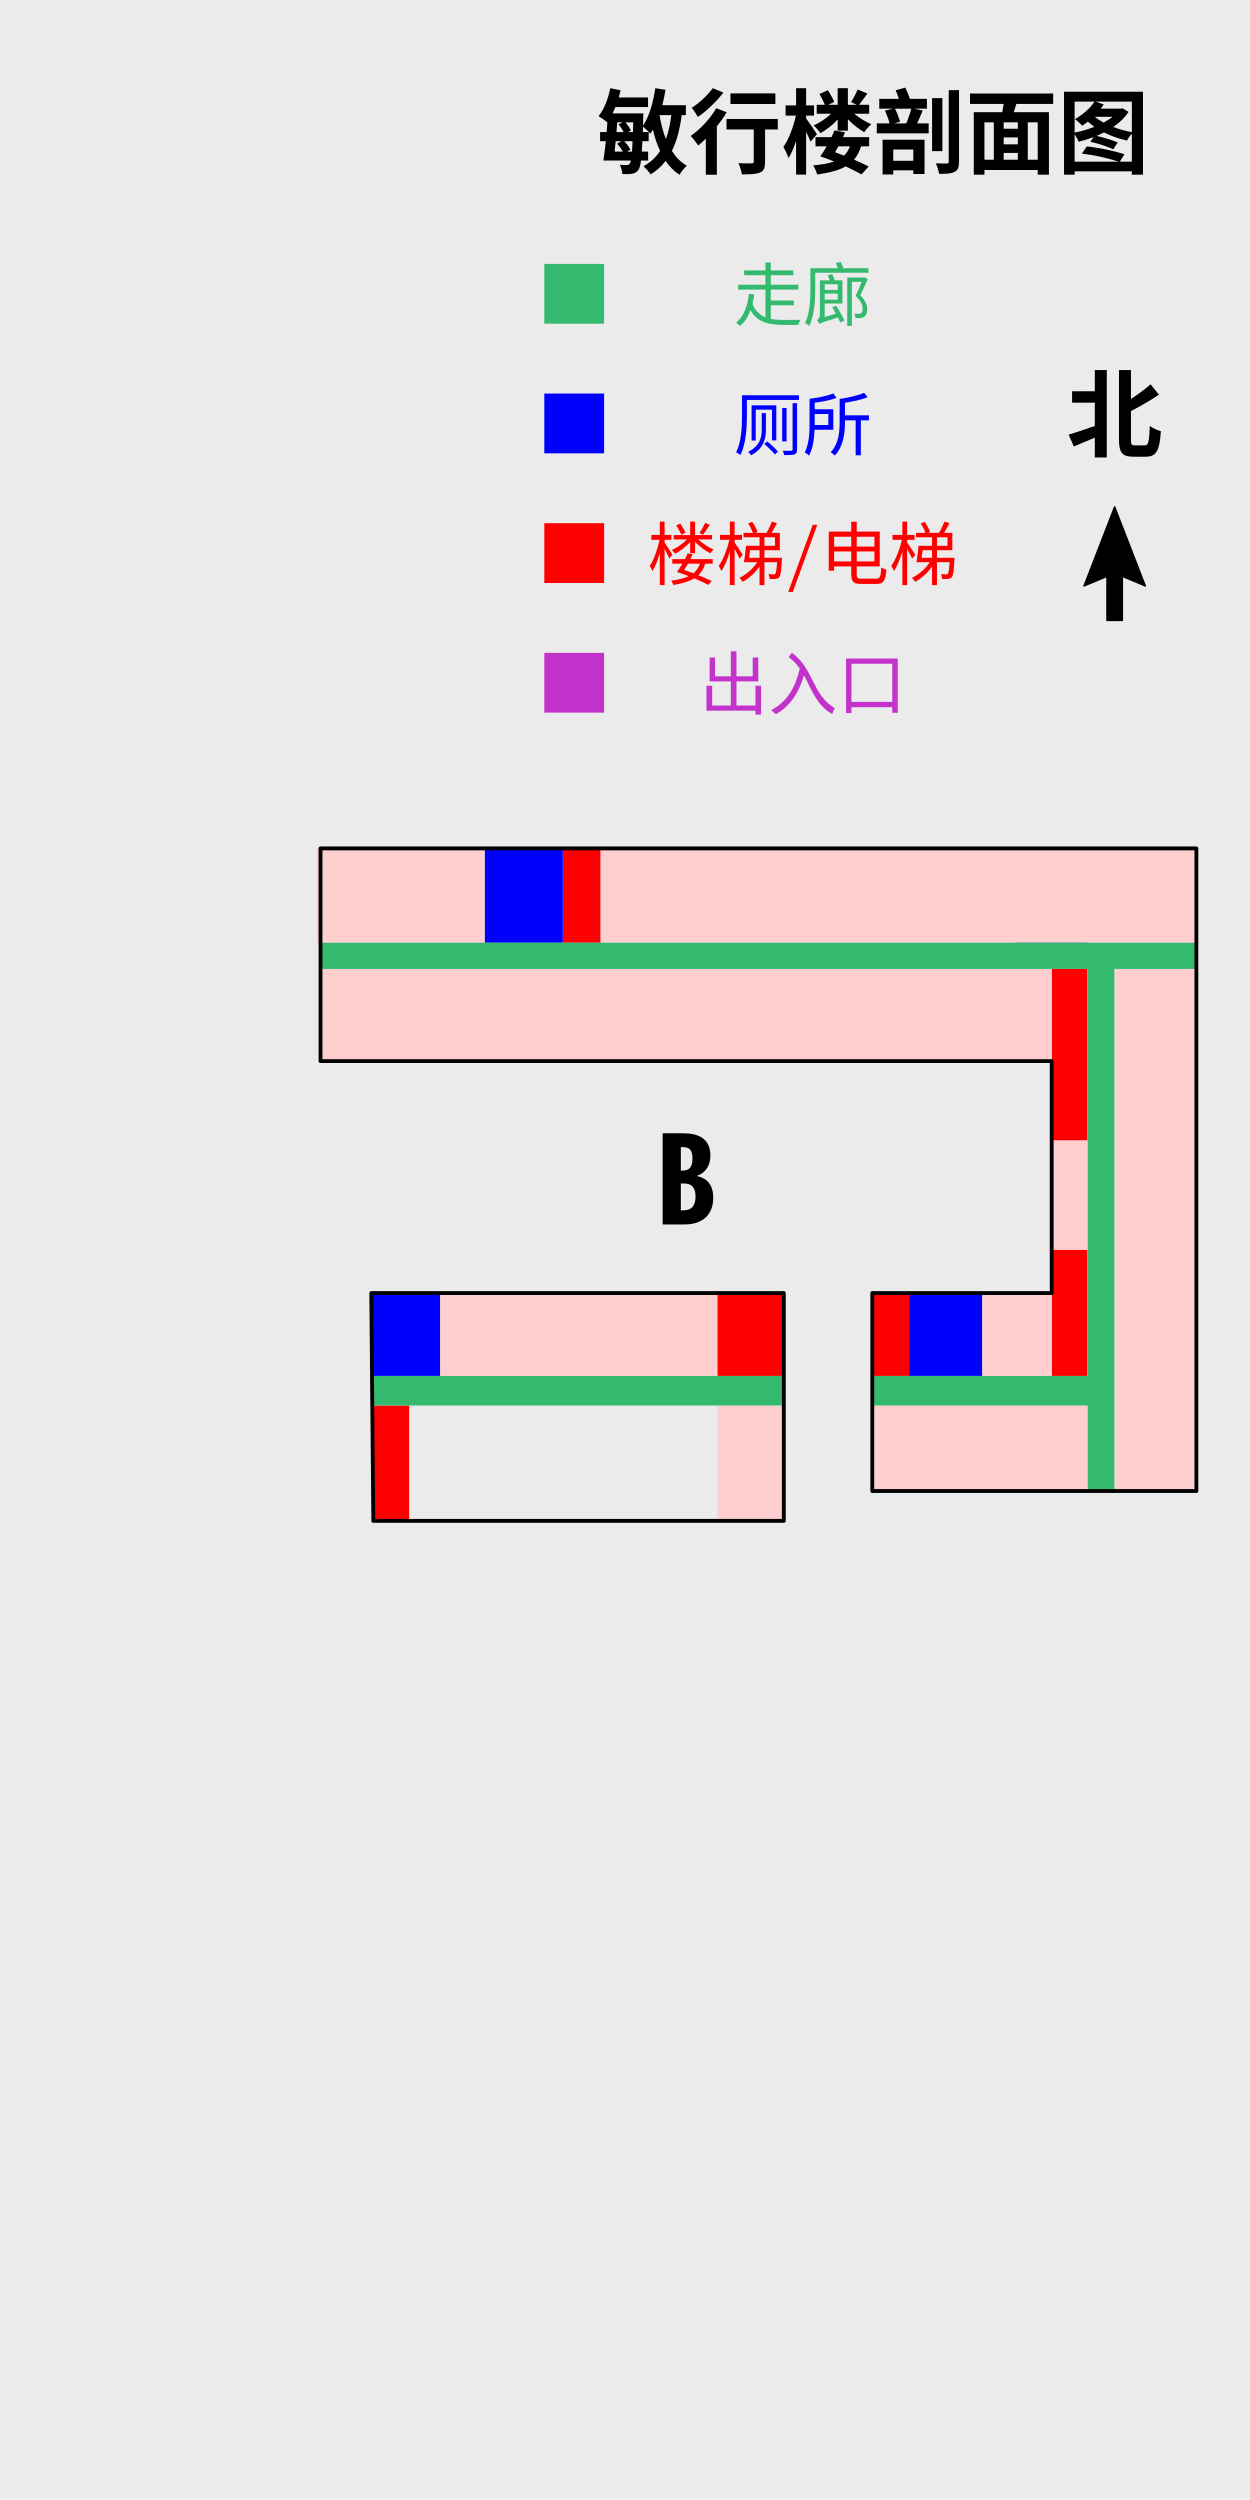
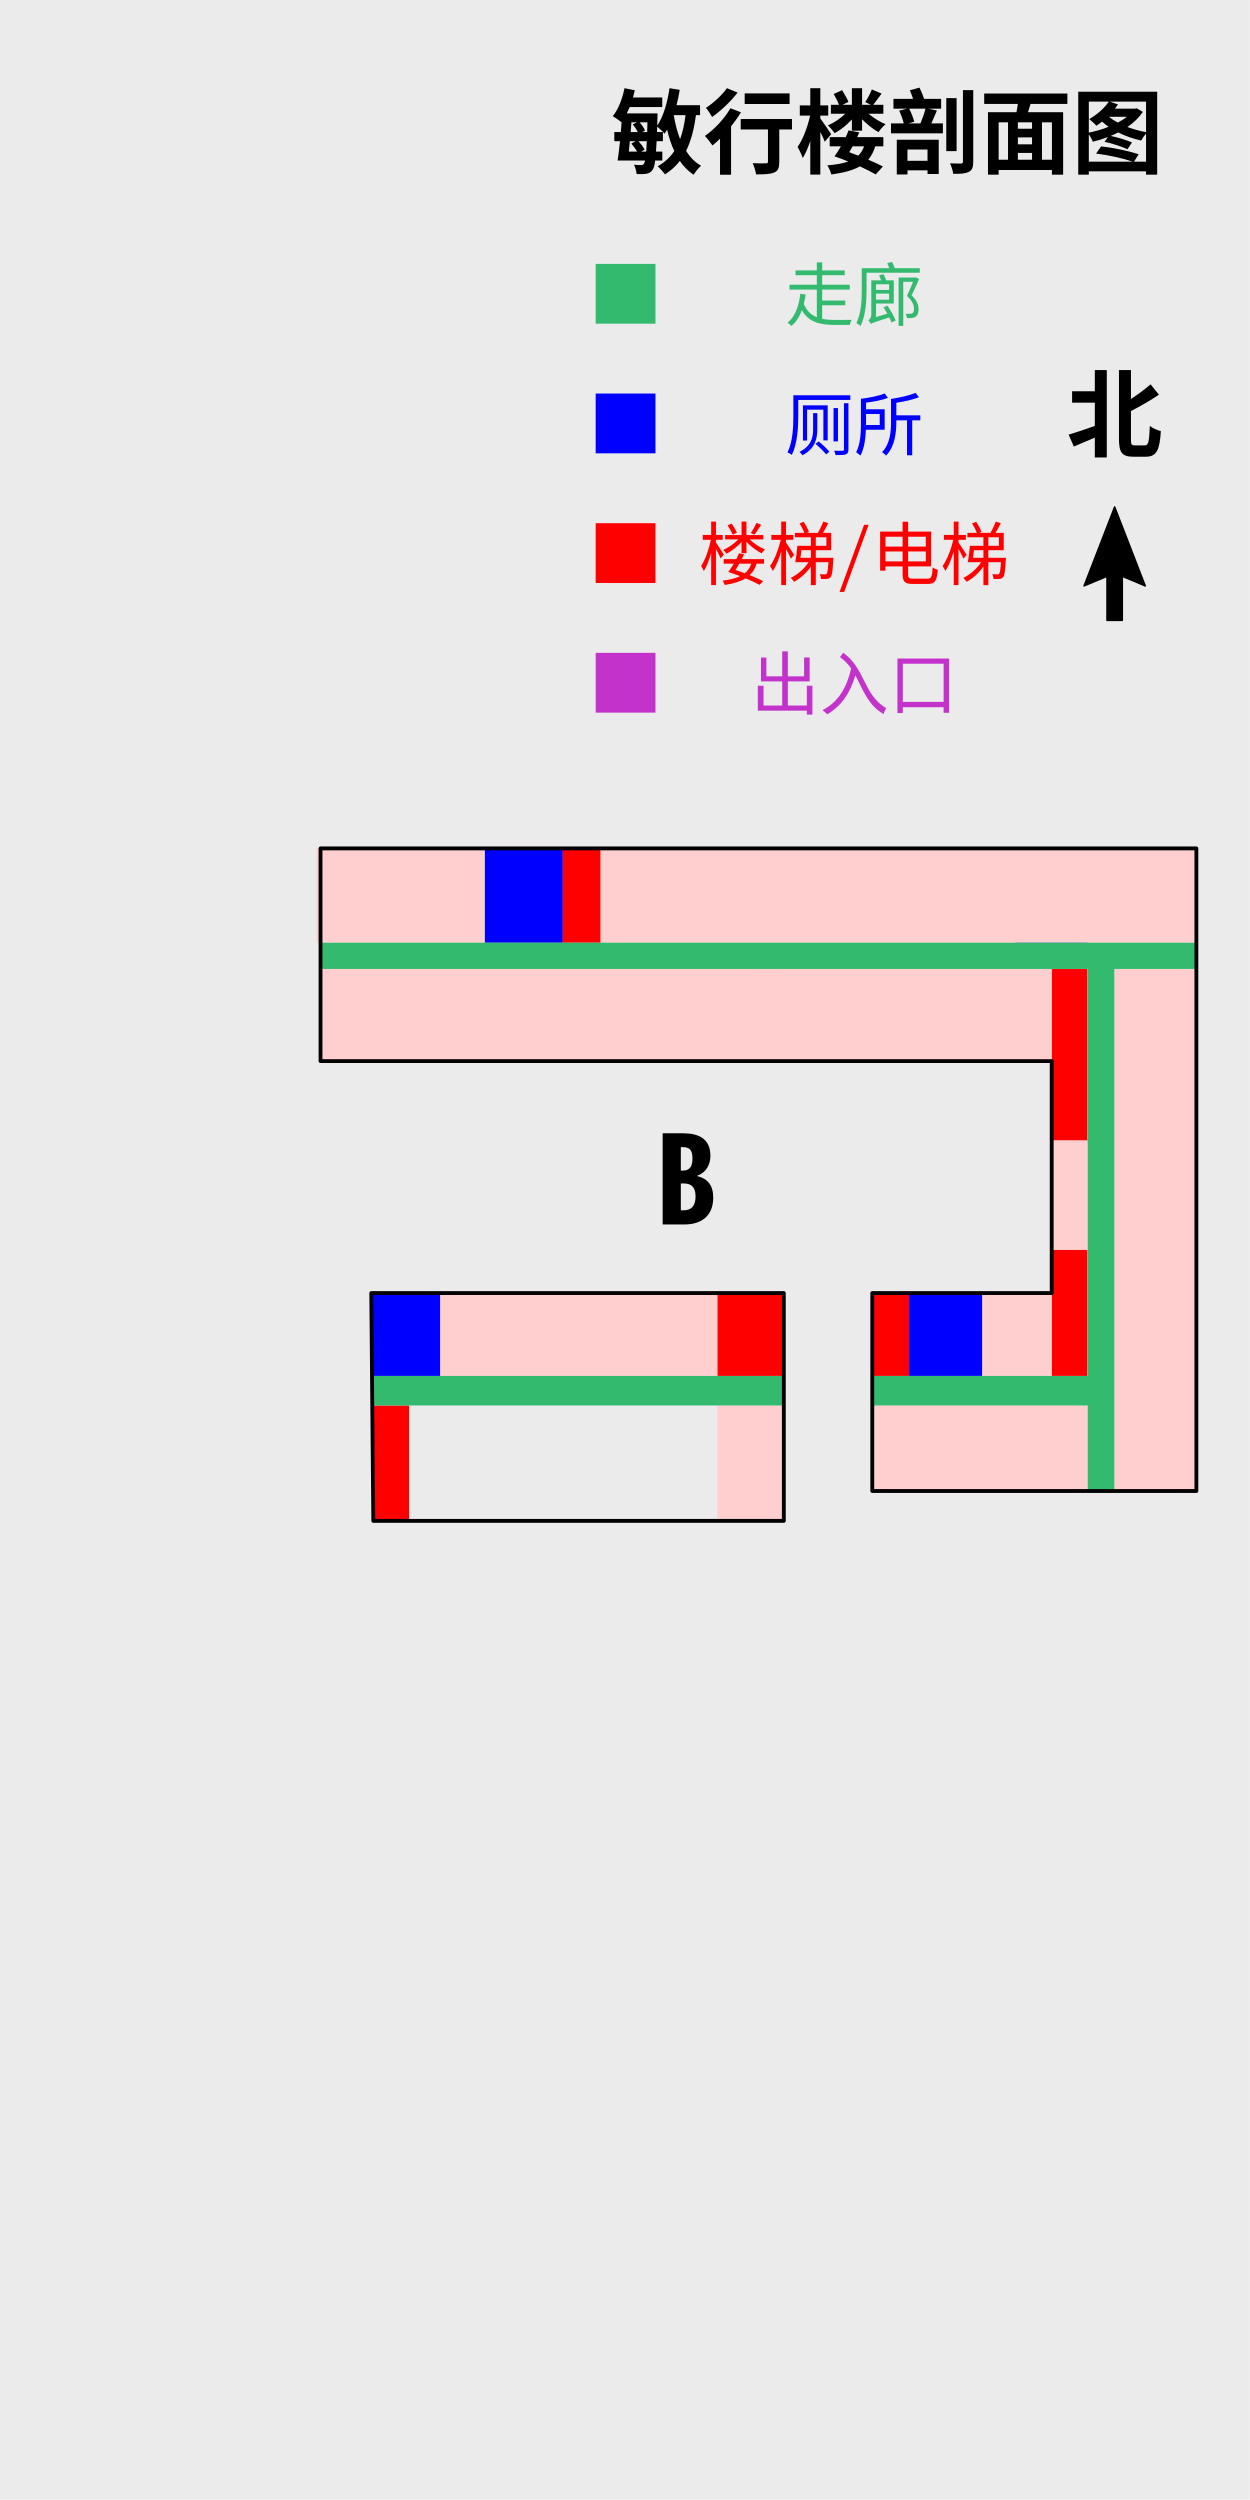
<svg xmlns="http://www.w3.org/2000/svg" width="100%" height="100%" viewBox="0 0 2717 5434" version="1.1" xml:space="preserve" style="fill-rule:evenodd;clip-rule:evenodd;stroke-linecap:round;stroke-linejoin:round;stroke-miterlimit:1.5;">
  <rect id="背景" x="0" y="-0" width="2716.53" height="5433.07" style="fill:#ebebeb;" />
-   <g id="B-1">
+   <g id="B:-1">
    <g id="楼梯">
      <rect x="1223.28" y="1844.06" width="82.254" height="205.051" style="fill:#f00;" />
      <rect x="811.414" y="3054.98" width="77.874" height="250.78" style="fill:#f00;" />
      <rect x="1559.16" y="2809.49" width="144.537" height="181.228" style="fill:#f00;" />
      <rect x="1894.12" y="2809.49" width="81.871" height="181.228" style="fill:#f00;" />
      <rect x="2285.96" y="2716.53" width="77.698" height="274.18" style="fill:#f00;" />
      <rect x="2285.96" y="2106.08" width="77.698" height="376.122" style="fill:#f00;" />
    </g>
    <g id="卫生间">
      <rect x="2206.68" y="1844.06" width="156.979" height="205.051" style="fill:#00f;" />
      <rect x="1976" y="2810.63" width="159.16" height="180.085" style="fill:#00f;" />
      <rect x="807.005" y="2810.63" width="149.977" height="180.085" style="fill:#00f;" />
      <rect x="1053.4" y="1844.06" width="169.885" height="205.051" style="fill:#00f;" />
    </g>
    <g id="房间-1F">
      <rect id="zone-21x09-21x09" x="1559.16" y="3054.98" width="144.537" height="250.78" style="fill:#ffcece;" />
      <rect id="zone-21x01-21x08" x="956.983" y="2810.63" width="602.179" height="180.085" style="fill:#ffcece;" />
      <rect id="zone-22x39-22x43" x="696.699" y="2101.47" width="948.987" height="205.051" style="fill:#ffcece;" />
      <rect id="zone-22x33-22x38" x="1645.69" y="2101.47" width="640.278" height="204.949" style="fill:#ffcece;" />
      <rect id="zone-22x32-22x32" x="2285.96" y="2478.44" width="78.3" height="238.094" style="fill:#ffcece;" />
      <rect id="zone-22x30-22x31" x="2135.16" y="2810.63" width="150.808" height="180.085" style="fill:#ffcece;" />
      <rect id="zone-22x26-22x29" x="1895.98" y="3054.98" width="468.28" height="185.865" style="fill:#ffcece;" />
      <rect id="zone-22x13-22x25" x="2422.14" y="2106.08" width="178.303" height="1134.76" style="fill:#ffcece;" />
      <rect id="zone-22x04-22x12" x="1305.54" y="1844.06" width="1294.91" height="205.051" style="fill:#ffcece;" />
      <rect id="zone-22x01-22x03" x="688.331" y="1844.06" width="365.068" height="205.051" style="fill:#ffcece;" />
    </g>
    <g>
      <path d="M2600.45,2049.11l-0,56.974l-178.303,-0l0,1134.76l-57.878,-0l-0,-185.865l-468.28,0l-0,-64.261l468.28,-0l-0,-884.634l-1667.57,-0l0,-56.974l1903.75,0Z" style="fill:#34ba6f;" />
      <path d="M1703.7,2990.72l-0,64.261l-894.518,0l2.233,-64.261l892.285,-0Z" style="fill:#34ba6f;" />
    </g>
    <g id="_-1轮廓">
      <path d="M696.699,2306.42l0,-462.367l1903.75,0l-0,1396.79l-704.461,-0l-0,-430.211l389.98,0l-0,-504.207l-1589.27,-0Z" style="fill:none;stroke:#000;stroke-width:8.33px;" />
      <path d="M811.414,3305.76l-4.409,-495.126l896.694,0l-0,495.126l-892.285,-0Z" style="fill:none;stroke:#000;stroke-width:8.33px;" />
    </g>
  </g>
  <g id="图例">
    <g>
      <path d="M2406.18,1252.71l-49.897,20.841l66.529,-171.672l66.529,171.672l-49.897,-20.841l0,95.658l-33.264,0l-0,-95.658Z" style="stroke:#000;stroke-width:3.33px;" />
      <g transform="matrix(208.333,0,0,208.333,2526.98,977.891)" />
      <text x="2318.64px" y="977.891px" style="font-family:'NotoSansMonoCJKsc-Bold', 'Noto Sans Mono CJK SC', sans-serif;font-weight:700;font-size:208.333px;">北</text>
    </g>
    <g>
      <g id="出入口">
-         <rect x="1183.13" y="573.603" width="129.947" height="129.947" style="fill:#34ba6f;" />
-         <g transform="matrix(150,0,0,150,1894.96,696.177)" />
-         <text x="1594.96px" y="696.177px" style="font-family:'NotoSansMonoCJKsc-Regular', 'Noto Sans Mono CJK SC', sans-serif;font-size:150px;fill:#34ba6f;">走廊</text>
+         <rect x="1294.78" y="573.603" width="129.947" height="129.947" style="fill:#34ba6f;" />
+         <g transform="matrix(150,0,0,150,2006.62,696.177)" />
+         <text x="1706.62px" y="696.177px" style="font-family:'NotoSansMonoCJKsc-Regular', 'Noto Sans Mono CJK SC', sans-serif;font-size:150px;fill:#34ba6f;">走廊</text>
      </g>
      <g id="厕所">
-         <rect x="1183.13" y="855.416" width="129.947" height="129.947" style="fill:#00f;" />
-         <g transform="matrix(150,0,0,150,1894.96,977.99)" />
-         <text x="1594.96px" y="977.99px" style="font-family:'NotoSansMonoCJKsc-Regular', 'Noto Sans Mono CJK SC', sans-serif;font-size:150px;fill:#00f;">厕所</text>
+         <rect x="1294.78" y="855.416" width="129.947" height="129.947" style="fill:#00f;" />
+         <g transform="matrix(150,0,0,150,2006.62,977.99)" />
+         <text x="1706.62px" y="977.99px" style="font-family:'NotoSansMonoCJKsc-Regular', 'Noto Sans Mono CJK SC', sans-serif;font-size:150px;fill:#00f;">厕所</text>
      </g>
      <g id="楼梯1">
-         <rect x="1183.13" y="1137.23" width="129.947" height="129.947" style="fill:#f00;" />
-         <g transform="matrix(150,0,0,150,2082.46,1259.8)" />
-         <text x="1407.46px" y="1259.8px" style="font-family:'NotoSansMonoCJKsc-Regular', 'Noto Sans Mono CJK SC', sans-serif;font-size:150px;fill:#f00;">楼梯/电梯</text>
+         <rect x="1294.78" y="1137.23" width="129.947" height="129.947" style="fill:#f00;" />
+         <g transform="matrix(150,0,0,150,2194.12,1259.8)" />
+         <text x="1519.12px" y="1259.8px" style="font-family:'NotoSansMonoCJKsc-Regular', 'Noto Sans Mono CJK SC', sans-serif;font-size:150px;fill:#f00;">楼梯/电梯</text>
      </g>
      <g id="楼梯2">
-         <rect x="1183.13" y="1419.04" width="129.947" height="129.947" style="fill:#c333cc;" />
-         <g transform="matrix(150,0,0,150,1969.96,1541.62)" />
-         <text x="1519.96px" y="1541.62px" style="font-family:'NotoSansMonoCJKsc-Regular', 'Noto Sans Mono CJK SC', sans-serif;font-size:150px;fill:#c333cc;">出入口</text>
+         <rect x="1294.78" y="1419.04" width="129.947" height="129.947" style="fill:#c333cc;" />
+         <g transform="matrix(150,0,0,150,2081.62,1541.62)" />
+         <text x="1631.62px" y="1541.62px" style="font-family:'NotoSansMonoCJKsc-Regular', 'Noto Sans Mono CJK SC', sans-serif;font-size:150px;fill:#c333cc;">出入口</text>
      </g>
    </g>
-     <g transform="matrix(200,0,0,200,2498.37,361.658)" />
-     <text x="1298.37px" y="361.658px" style="font-family:'NotoSansMonoCJKsc-Bold', 'Noto Sans Mono CJK SC', sans-serif;font-weight:700;font-size:200px;">敏行楼剖面图</text>
+     <g transform="matrix(200,0,0,200,2529.25,361.658)" />
+     <text x="1329.25px" y="361.658px" style="font-family:'NotoSansMonoCJKsc-Bold', 'Noto Sans Mono CJK SC', sans-serif;font-weight:700;font-size:200px;">敏行楼剖面图</text>
    <g id="楼号">
      <g transform="matrix(266.667,0,0,266.667,1558,2661.46)" />
      <text x="1424.66px" y="2661.46px" style="font-family:'NotoSansMonoCJKsc-Bold', 'Noto Sans Mono CJK SC', sans-serif;font-weight:700;font-size:266.667px;">B</text>
    </g>
  </g>
</svg>
